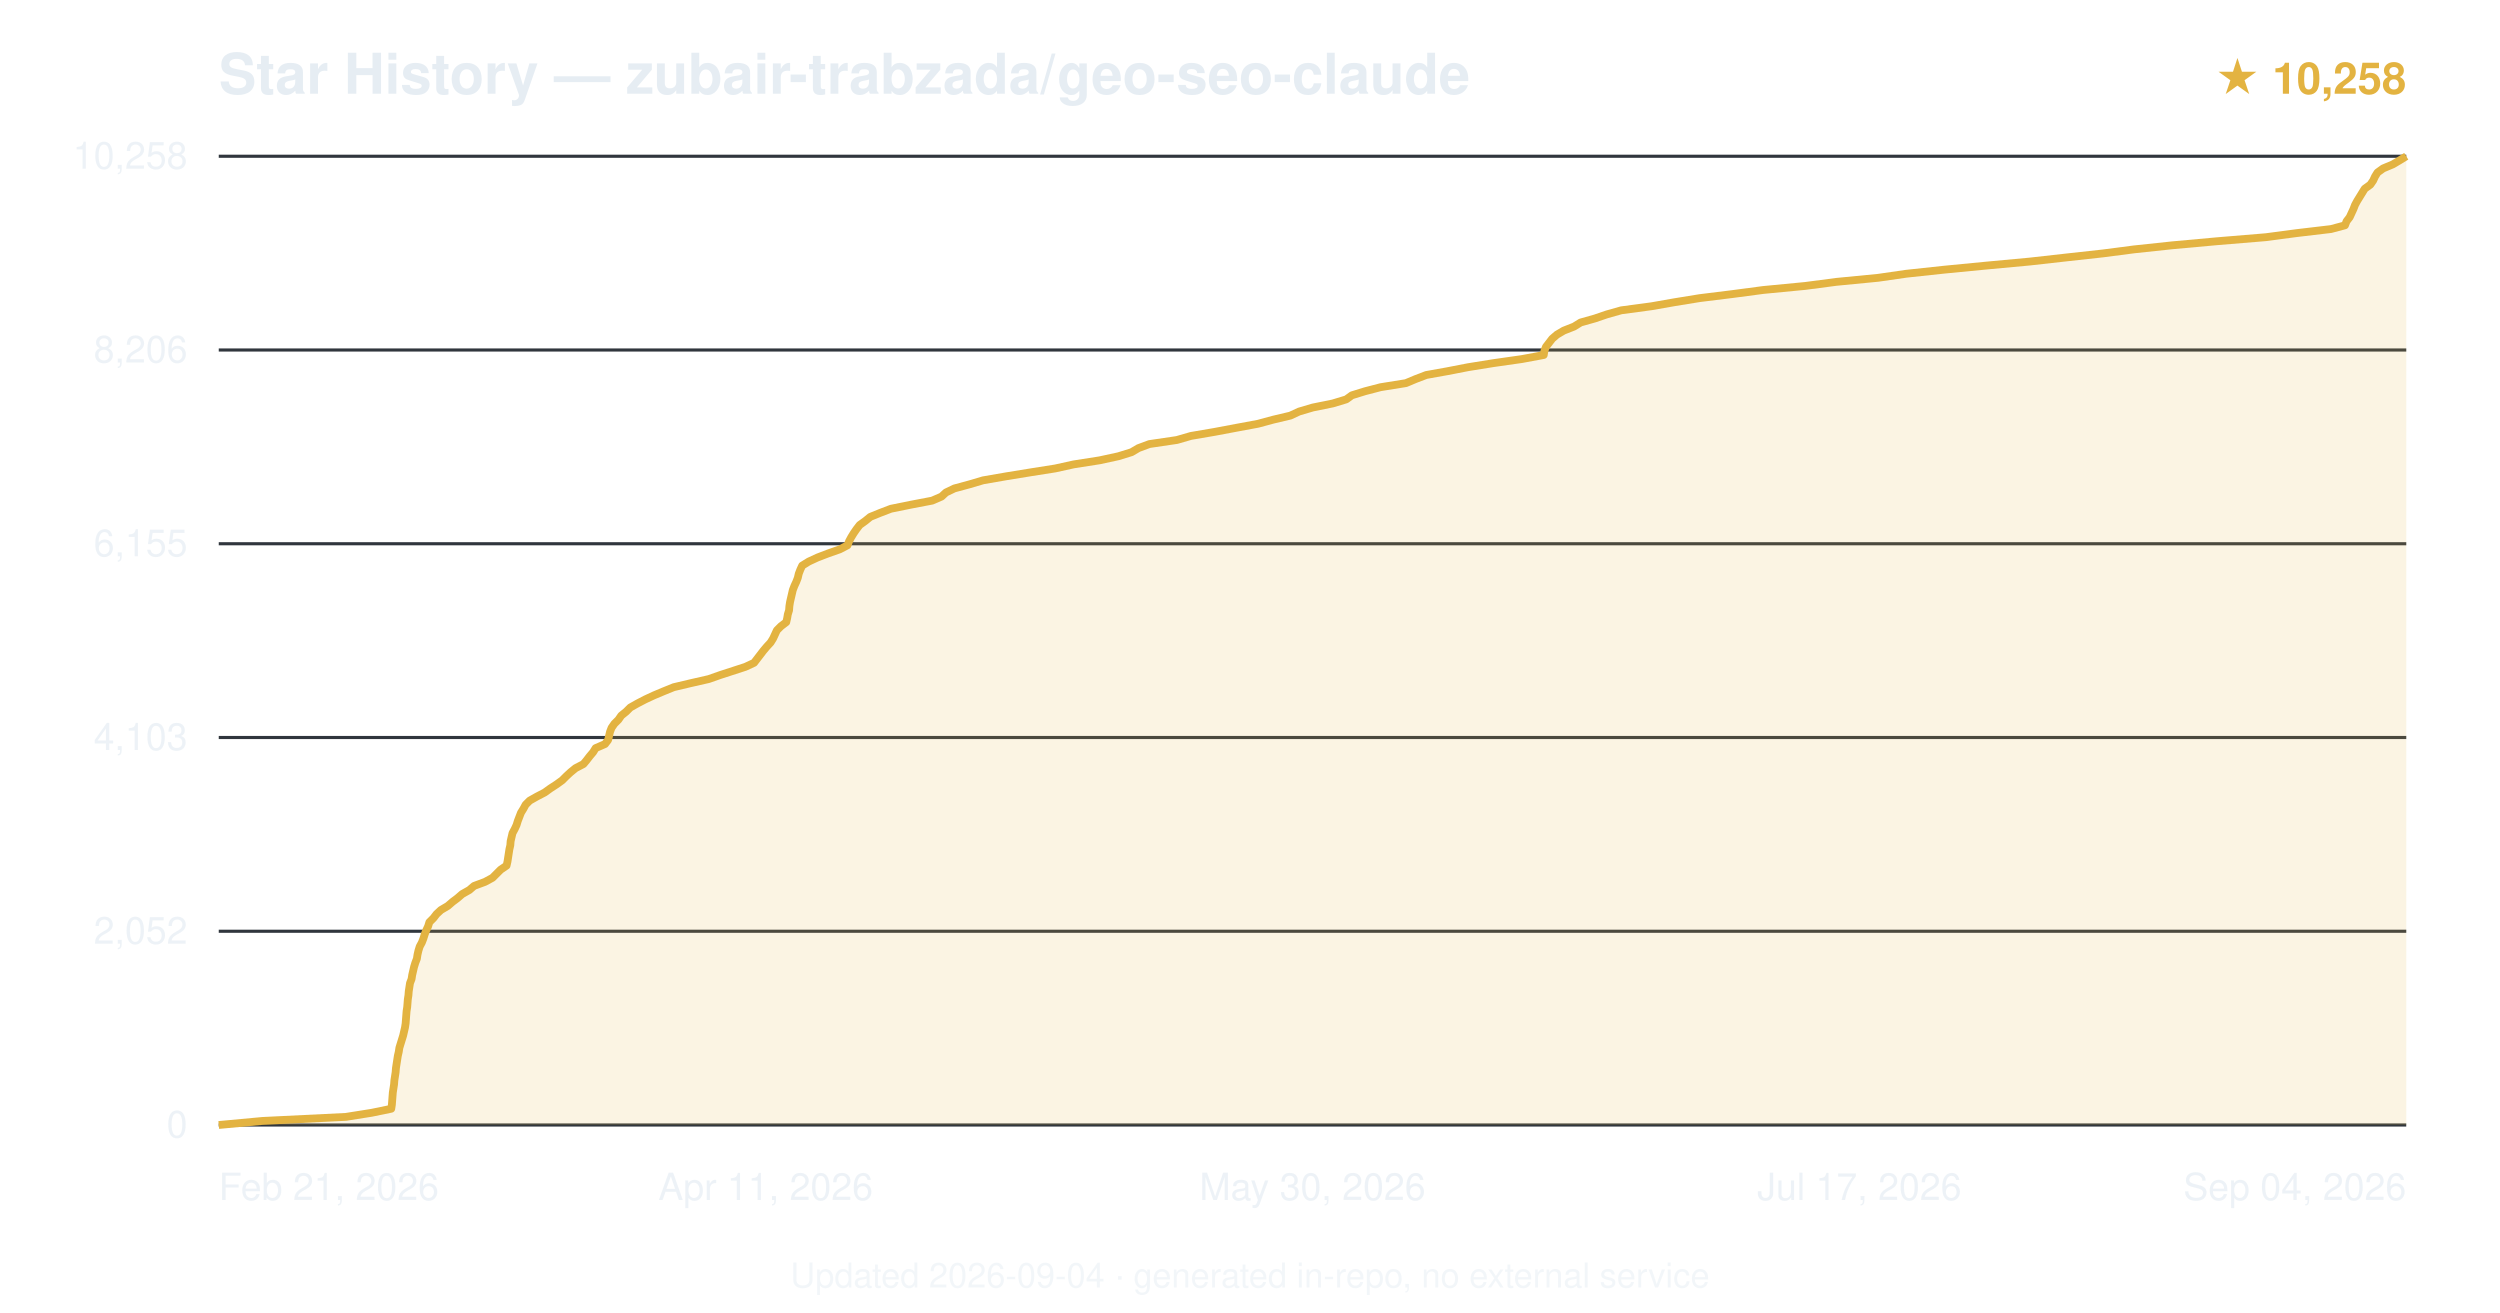
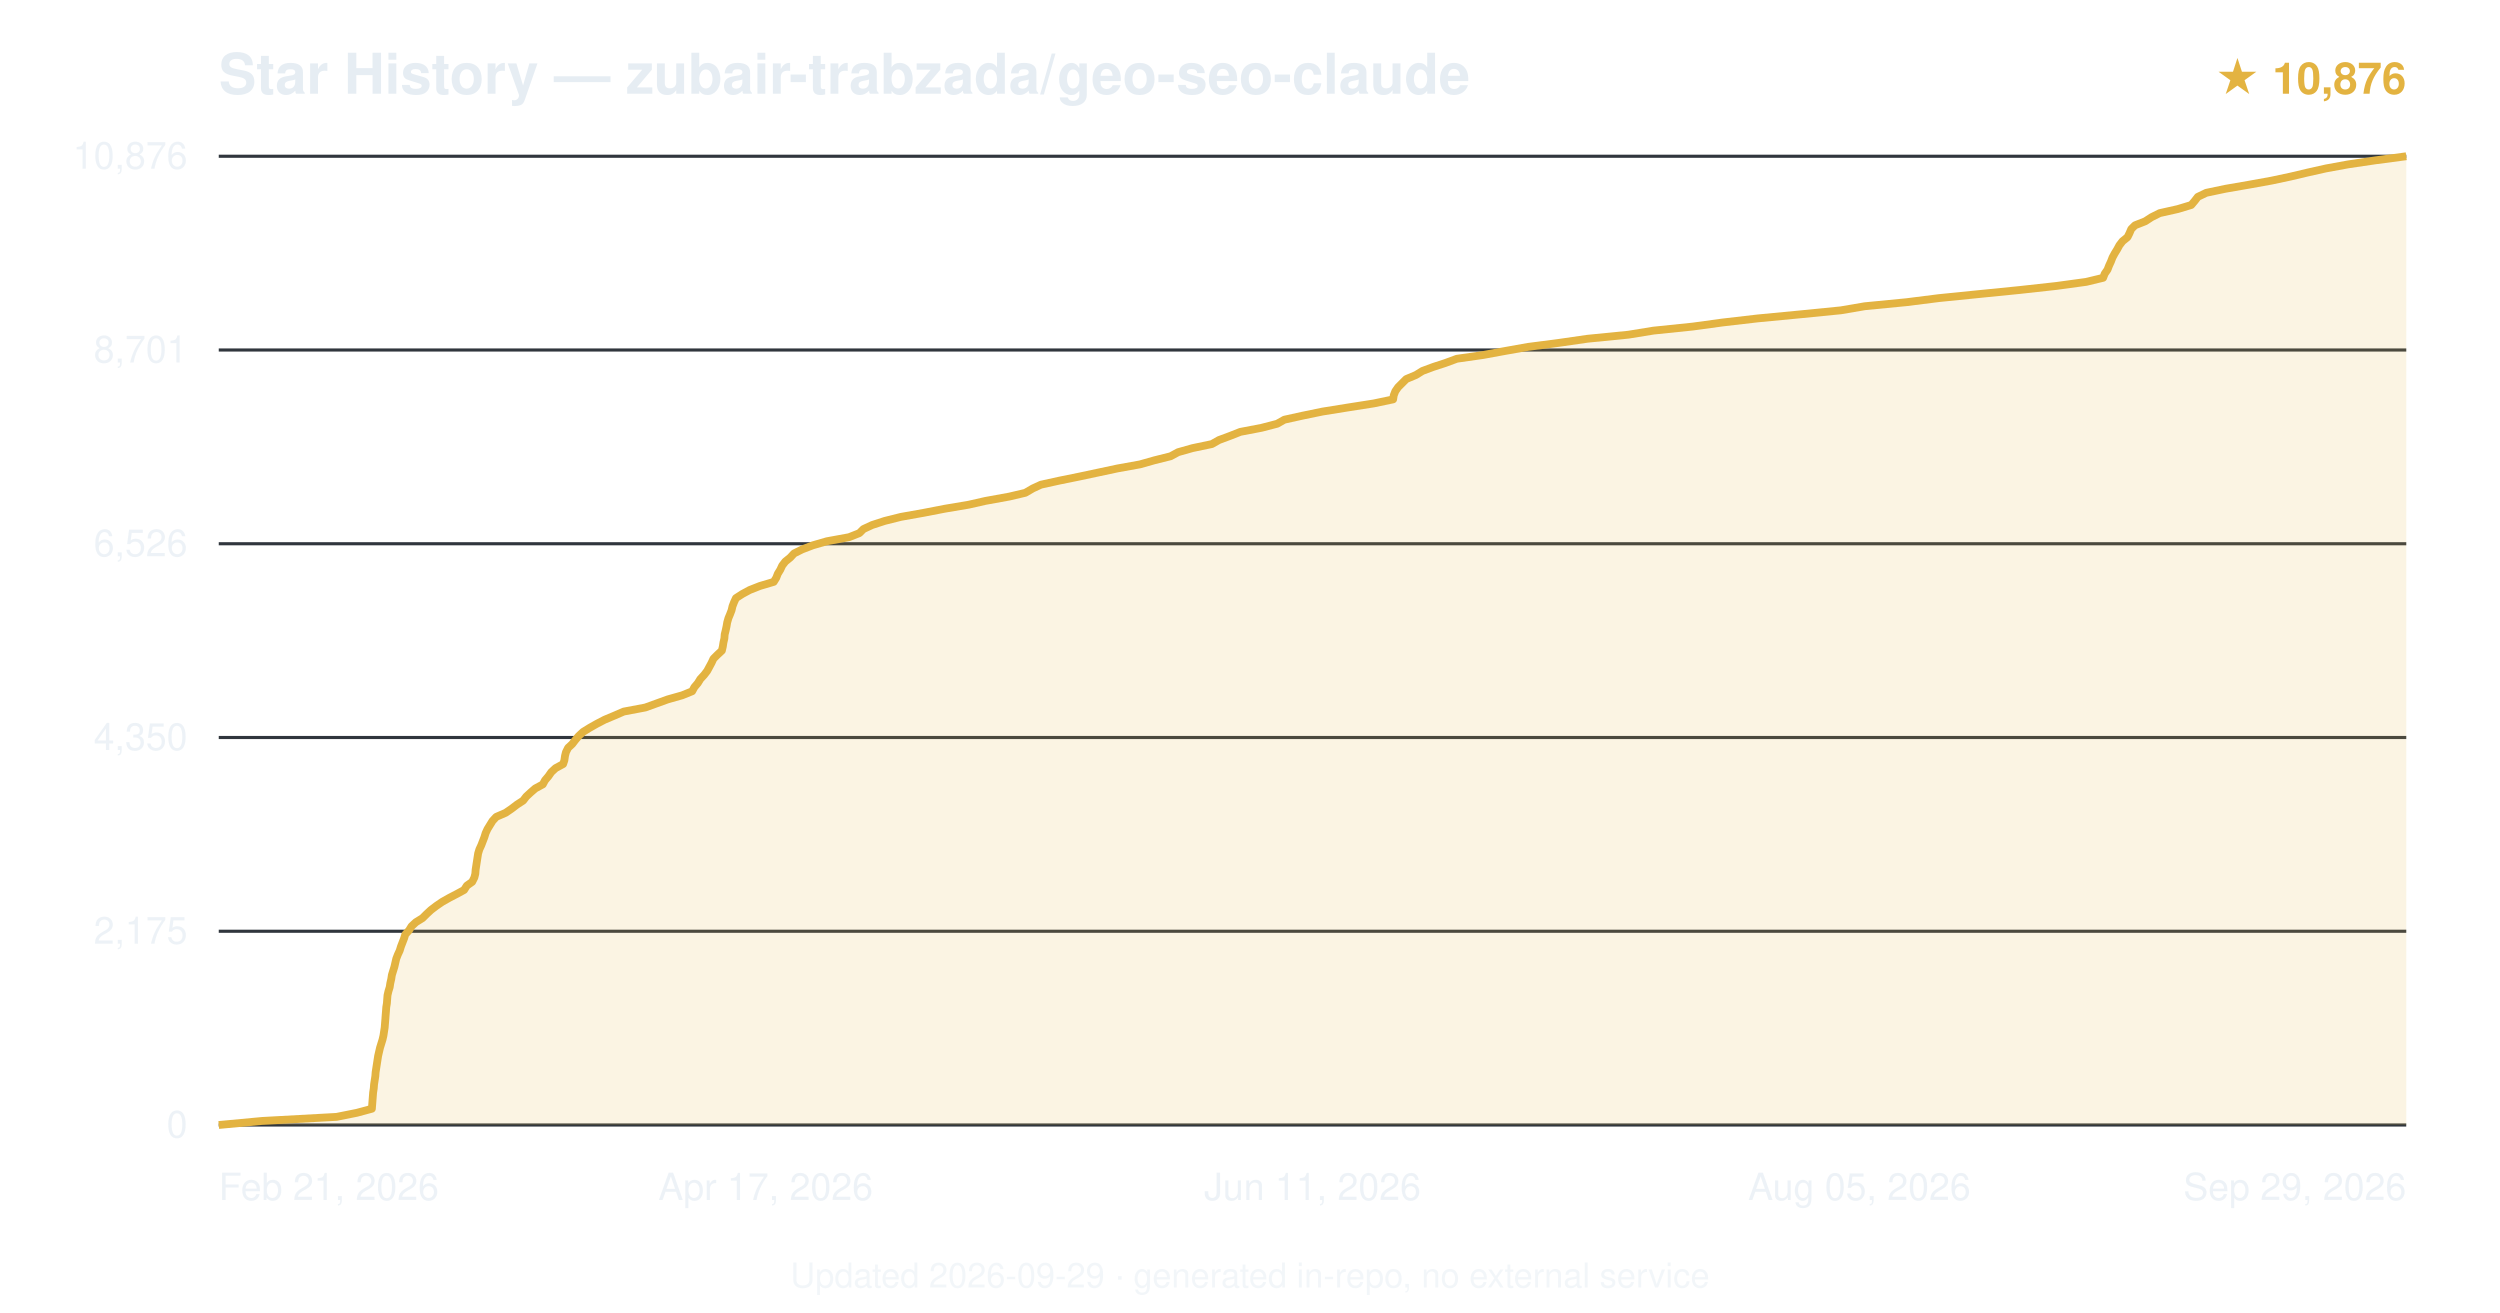
<svg xmlns="http://www.w3.org/2000/svg" viewBox="0 0 800 420" font-family="-apple-system,BlinkMacSystemFont,'Segoe UI',Helvetica,Arial,sans-serif">
  <text x="70" y="30" font-size="18" font-weight="600" fill="#e6edf3">Star History — zubair-trabzada/geo-seo-claude</text>
-   <text x="770" y="30" text-anchor="end" font-size="14" fill="#e3b341" font-weight="600">★ 10,258</text>
+   <text x="770" y="30" text-anchor="end" font-size="14" fill="#e3b341" font-weight="600">★ 10,876</text>
  <line x1="70" y1="360.0" x2="770" y2="360.0" stroke="#30363d" stroke-width="1" />
  <text x="60" y="364.0" text-anchor="end" font-size="12" fill="#e6edf3" opacity="0.7">0</text>
  <line x1="70" y1="298.0" x2="770" y2="298.0" stroke="#30363d" stroke-width="1" />
-   <text x="60" y="302.0" text-anchor="end" font-size="12" fill="#e6edf3" opacity="0.7">2,052</text>
+   <text x="60" y="302.0" text-anchor="end" font-size="12" fill="#e6edf3" opacity="0.7">2,175</text>
  <line x1="70" y1="236.0" x2="770" y2="236.0" stroke="#30363d" stroke-width="1" />
-   <text x="60" y="240.0" text-anchor="end" font-size="12" fill="#e6edf3" opacity="0.7">4,103</text>
+   <text x="60" y="240.0" text-anchor="end" font-size="12" fill="#e6edf3" opacity="0.7">4,350</text>
  <line x1="70" y1="174.0" x2="770" y2="174.0" stroke="#30363d" stroke-width="1" />
-   <text x="60" y="178.0" text-anchor="end" font-size="12" fill="#e6edf3" opacity="0.7">6,155</text>
+   <text x="60" y="178.0" text-anchor="end" font-size="12" fill="#e6edf3" opacity="0.7">6,526</text>
  <line x1="70" y1="112.0" x2="770" y2="112.0" stroke="#30363d" stroke-width="1" />
-   <text x="60" y="116.0" text-anchor="end" font-size="12" fill="#e6edf3" opacity="0.7">8,206</text>
+   <text x="60" y="116.0" text-anchor="end" font-size="12" fill="#e6edf3" opacity="0.7">8,701</text>
  <line x1="70" y1="50.0" x2="770" y2="50.0" stroke="#30363d" stroke-width="1" />
-   <text x="60" y="54.0" text-anchor="end" font-size="12" fill="#e6edf3" opacity="0.7">10,258</text>
-   <path d="M70.0,360.0 L84.0,358.7 L110.7,357.4 L118.9,356.1 L125.2,354.8 L125.4,353.5 L125.5,352.2 L125.6,350.9 L125.7,349.6 L125.9,348.3 L126.1,347.0 L126.2,345.7 L126.4,344.4 L126.6,343.1 L126.7,341.8 L126.9,340.5 L127.1,339.2 L127.3,337.9 L127.6,336.6 L127.8,335.3 L128.2,334.0 L128.6,332.7 L129.0,331.4 L129.3,330.1 L129.6,328.8 L129.8,327.5 L129.9,326.2 L130.0,324.9 L130.1,323.6 L130.3,322.3 L130.4,321.1 L130.5,319.8 L130.7,318.5 L130.8,317.2 L131.0,315.9 L131.2,314.6 L131.7,313.3 L131.9,312.0 L132.2,310.7 L132.5,309.4 L132.9,308.1 L133.4,306.8 L133.6,305.5 L133.9,304.2 L134.3,302.9 L135.0,301.6 L135.5,300.3 L135.9,299.0 L136.4,297.7 L137.0,296.4 L137.4,295.1 L138.7,293.8 L139.7,292.5 L141.1,291.2 L143.3,289.9 L144.8,288.6 L146.4,287.4 L147.9,286.1 L150.2,284.8 L151.7,283.5 L155.2,282.2 L157.6,280.9 L158.9,279.6 L160.2,278.3 L162.1,277.0 L162.4,275.7 L162.6,274.4 L162.8,273.1 L163.0,271.8 L163.3,270.5 L163.4,269.2 L163.7,267.9 L164.0,266.6 L164.7,265.3 L165.3,264.0 L165.7,262.7 L166.2,261.4 L166.7,260.1 L167.5,258.8 L168.2,257.5 L169.5,256.2 L171.8,254.9 L174.3,253.6 L176.1,252.3 L178.1,251.0 L179.9,249.7 L181.2,248.4 L182.6,247.1 L184.2,245.8 L186.7,244.5 L187.7,243.3 L188.7,242.0 L189.8,240.7 L190.6,239.4 L193.6,238.1 L194.6,236.8 L194.9,235.5 L195.2,234.2 L195.7,232.9 L196.6,231.6 L197.9,230.3 L198.8,229.0 L200.4,227.7 L201.7,226.4 L204.0,225.1 L206.5,223.8 L209.3,222.5 L212.4,221.2 L215.6,219.9 L221.1,218.6 L226.8,217.3 L230.5,216.0 L234.5,214.7 L238.5,213.4 L241.3,212.1 L242.3,210.8 L243.3,209.5 L244.3,208.2 L245.4,206.9 L246.6,205.6 L247.4,204.3 L248.0,203.0 L248.6,201.7 L249.9,200.4 L251.6,199.1 L251.9,197.8 L252.1,196.6 L252.5,195.3 L252.6,194.0 L252.8,192.7 L253.1,191.4 L253.4,190.1 L253.7,188.8 L254.2,187.5 L254.8,186.2 L255.3,184.9 L255.6,183.6 L256.1,182.3 L256.7,181.0 L258.8,179.7 L261.6,178.4 L265.0,177.1 L268.7,175.8 L271.2,174.5 L271.7,173.2 L272.4,171.9 L273.2,170.6 L274.1,169.3 L275.1,168.0 L276.9,166.7 L278.5,165.4 L281.7,164.1 L285.1,162.8 L291.5,161.5 L298.3,160.2 L301.3,158.9 L302.7,157.6 L305.4,156.3 L310.2,155.0 L314.6,153.7 L322.1,152.4 L330.1,151.1 L337.7,149.9 L343.6,148.6 L351.9,147.3 L357.9,146.0 L362.1,144.7 L364.3,143.4 L367.8,142.1 L376.6,140.8 L381.1,139.5 L388.7,138.2 L395.6,136.9 L402.6,135.6 L407.4,134.3 L412.9,133.0 L415.7,131.7 L420.1,130.4 L426.5,129.1 L430.8,127.8 L432.6,126.5 L436.8,125.2 L441.8,123.9 L449.9,122.6 L453.0,121.3 L456.4,120.0 L463.1,118.8 L469.8,117.5 L477.9,116.2 L487.0,114.9 L494.0,113.6 L494.2,112.3 L494.7,111.0 L495.7,109.7 L496.7,108.4 L498.2,107.1 L500.4,105.8 L503.7,104.5 L505.8,103.2 L510.4,101.9 L514.2,100.6 L518.8,99.3 L528.5,98.0 L535.9,96.7 L543.9,95.4 L554.4,94.1 L564.2,92.8 L577.7,91.5 L587.6,90.2 L601.0,88.9 L610.0,87.6 L622.1,86.3 L635.5,85.0 L649.5,83.7 L661.1,82.4 L672.9,81.1 L682.9,79.8 L695.1,78.5 L709.4,77.2 L725.1,75.9 L734.9,74.6 L745.9,73.3 L750.4,72.1 L750.9,70.8 L751.9,69.5 L752.5,68.2 L753.1,66.9 L753.6,65.6 L754.3,64.3 L755.1,63.0 L755.9,61.7 L756.7,60.4 L758.5,59.1 L759.4,57.8 L760.0,56.5 L760.8,55.2 L762.6,53.9 L765.7,52.6 L767.9,51.3 L770.0,50.0 L770.0,360 L70.0,360 Z" fill="#e3b341" opacity="0.15" />
-   <path d="M70.0,360.0 L84.0,358.7 L110.7,357.4 L118.9,356.1 L125.2,354.8 L125.4,353.5 L125.5,352.2 L125.6,350.9 L125.7,349.6 L125.9,348.3 L126.1,347.0 L126.2,345.7 L126.4,344.4 L126.6,343.1 L126.7,341.8 L126.9,340.5 L127.1,339.2 L127.3,337.9 L127.6,336.6 L127.8,335.3 L128.2,334.0 L128.6,332.7 L129.0,331.4 L129.3,330.1 L129.6,328.8 L129.8,327.5 L129.9,326.2 L130.0,324.9 L130.1,323.6 L130.3,322.3 L130.4,321.1 L130.5,319.8 L130.7,318.5 L130.8,317.2 L131.0,315.9 L131.2,314.6 L131.7,313.3 L131.9,312.0 L132.2,310.7 L132.5,309.4 L132.9,308.1 L133.4,306.8 L133.6,305.5 L133.9,304.2 L134.3,302.9 L135.0,301.6 L135.5,300.3 L135.9,299.0 L136.4,297.7 L137.0,296.4 L137.4,295.1 L138.7,293.8 L139.7,292.5 L141.1,291.2 L143.3,289.9 L144.8,288.6 L146.4,287.4 L147.9,286.1 L150.2,284.8 L151.7,283.5 L155.2,282.2 L157.6,280.9 L158.9,279.6 L160.2,278.3 L162.1,277.0 L162.4,275.7 L162.6,274.4 L162.8,273.1 L163.0,271.8 L163.3,270.5 L163.4,269.2 L163.7,267.9 L164.0,266.6 L164.7,265.3 L165.3,264.0 L165.7,262.7 L166.2,261.4 L166.7,260.1 L167.5,258.8 L168.2,257.5 L169.5,256.2 L171.8,254.9 L174.3,253.6 L176.1,252.3 L178.1,251.0 L179.9,249.7 L181.2,248.4 L182.6,247.1 L184.2,245.8 L186.7,244.5 L187.7,243.3 L188.7,242.0 L189.8,240.7 L190.6,239.4 L193.6,238.1 L194.6,236.8 L194.9,235.5 L195.2,234.2 L195.7,232.9 L196.6,231.6 L197.9,230.3 L198.8,229.0 L200.4,227.7 L201.7,226.4 L204.0,225.1 L206.5,223.8 L209.3,222.5 L212.4,221.2 L215.6,219.9 L221.1,218.6 L226.8,217.3 L230.5,216.0 L234.5,214.7 L238.5,213.4 L241.3,212.1 L242.3,210.8 L243.3,209.5 L244.3,208.2 L245.4,206.9 L246.6,205.6 L247.4,204.3 L248.0,203.0 L248.6,201.7 L249.9,200.4 L251.6,199.1 L251.9,197.8 L252.1,196.6 L252.5,195.3 L252.6,194.0 L252.8,192.7 L253.1,191.4 L253.4,190.1 L253.7,188.8 L254.2,187.5 L254.8,186.2 L255.3,184.9 L255.6,183.6 L256.1,182.3 L256.7,181.0 L258.8,179.7 L261.6,178.4 L265.0,177.1 L268.7,175.8 L271.2,174.5 L271.7,173.2 L272.4,171.9 L273.2,170.6 L274.1,169.3 L275.1,168.0 L276.9,166.7 L278.5,165.4 L281.7,164.1 L285.1,162.8 L291.5,161.5 L298.3,160.2 L301.3,158.9 L302.7,157.6 L305.4,156.3 L310.2,155.0 L314.6,153.7 L322.1,152.4 L330.1,151.1 L337.7,149.9 L343.6,148.6 L351.9,147.3 L357.9,146.0 L362.1,144.7 L364.3,143.4 L367.8,142.1 L376.6,140.8 L381.1,139.5 L388.7,138.2 L395.6,136.9 L402.6,135.6 L407.4,134.3 L412.9,133.0 L415.7,131.7 L420.1,130.4 L426.5,129.1 L430.8,127.8 L432.6,126.5 L436.8,125.2 L441.8,123.9 L449.9,122.6 L453.0,121.3 L456.4,120.0 L463.1,118.8 L469.8,117.5 L477.9,116.2 L487.0,114.9 L494.0,113.6 L494.2,112.3 L494.7,111.0 L495.7,109.7 L496.7,108.4 L498.2,107.1 L500.4,105.8 L503.7,104.5 L505.8,103.2 L510.4,101.9 L514.2,100.6 L518.8,99.3 L528.5,98.0 L535.9,96.7 L543.9,95.4 L554.4,94.1 L564.2,92.8 L577.7,91.5 L587.6,90.2 L601.0,88.9 L610.0,87.6 L622.1,86.3 L635.5,85.0 L649.5,83.7 L661.1,82.4 L672.9,81.1 L682.9,79.8 L695.1,78.5 L709.4,77.2 L725.1,75.9 L734.9,74.6 L745.9,73.3 L750.4,72.1 L750.9,70.8 L751.9,69.5 L752.5,68.2 L753.1,66.9 L753.6,65.6 L754.3,64.3 L755.1,63.0 L755.9,61.7 L756.7,60.4 L758.5,59.1 L759.4,57.8 L760.0,56.5 L760.8,55.2 L762.6,53.9 L765.7,52.6 L767.9,51.3 L770.0,50.0" fill="none" stroke="#e3b341" stroke-width="2.5" stroke-linejoin="round" />
+   <text x="60" y="54.0" text-anchor="end" font-size="12" fill="#e6edf3" opacity="0.7">10,876</text>
+   <path d="M70.0,360.0 L83.9,358.7 L107.7,357.4 L114.2,356.1 L119.0,354.8 L119.1,353.5 L119.2,352.2 L119.3,350.9 L119.4,349.6 L119.6,348.3 L119.7,347.0 L119.9,345.7 L120.1,344.4 L120.2,343.1 L120.4,341.8 L120.6,340.5 L120.8,339.2 L121.0,337.9 L121.3,336.6 L121.6,335.3 L122.0,334.0 L122.4,332.7 L122.7,331.4 L122.9,330.1 L123.1,328.8 L123.2,327.5 L123.3,326.3 L123.4,324.9 L123.5,323.7 L123.6,322.3 L123.8,321.1 L123.9,319.8 L124.0,318.5 L124.3,317.2 L124.7,315.9 L124.9,314.6 L125.2,313.3 L125.4,312.0 L125.8,310.7 L126.2,309.4 L126.5,308.1 L126.8,306.8 L127.3,305.5 L127.9,304.2 L128.3,302.9 L128.8,301.6 L129.3,300.3 L129.7,299.0 L130.9,297.7 L131.7,296.4 L133.1,295.1 L135.2,293.8 L136.5,292.5 L137.9,291.2 L139.6,289.9 L141.5,288.6 L143.8,287.3 L146.3,286.0 L148.5,284.8 L149.4,283.4 L151.1,282.2 L151.8,280.8 L152.1,279.6 L152.2,278.3 L152.4,277.0 L152.6,275.7 L152.8,274.4 L153.0,273.1 L153.4,271.8 L154.0,270.5 L154.5,269.2 L155.0,267.9 L155.4,266.6 L156.0,265.3 L156.8,264.0 L157.6,262.7 L158.8,261.4 L161.8,260.1 L163.7,258.8 L165.4,257.5 L167.4,256.2 L168.4,254.9 L169.8,253.6 L171.3,252.3 L173.7,251.0 L174.4,249.7 L175.5,248.4 L176.4,247.1 L177.8,245.8 L180.2,244.5 L180.6,243.3 L180.8,241.9 L181.1,240.7 L181.8,239.3 L183.1,238.1 L184.1,236.8 L185.2,235.5 L186.6,234.2 L188.7,232.9 L191.0,231.6 L193.5,230.3 L196.6,229.0 L199.6,227.7 L206.5,226.4 L210.1,225.1 L213.7,223.8 L218.3,222.5 L221.5,221.2 L222.2,219.9 L223.3,218.6 L224.1,217.3 L225.3,216.0 L226.3,214.7 L227.0,213.4 L227.7,212.1 L228.3,210.8 L229.6,209.5 L231.0,208.2 L231.3,206.9 L231.5,205.6 L231.8,204.3 L231.9,203.0 L232.2,201.8 L232.5,200.4 L232.7,199.2 L233.1,197.8 L233.6,196.6 L234.1,195.3 L234.4,194.0 L234.9,192.7 L235.5,191.4 L237.5,190.1 L239.9,188.8 L243.2,187.5 L247.6,186.2 L248.4,184.9 L248.9,183.6 L249.7,182.3 L250.3,181.0 L251.3,179.7 L252.9,178.4 L254.1,177.1 L256.7,175.8 L260.1,174.5 L264.6,173.2 L271.7,171.9 L275.0,170.6 L276.3,169.3 L279.1,168.0 L283.1,166.7 L288.3,165.4 L295.6,164.1 L302.3,162.8 L310.0,161.5 L315.3,160.3 L323.0,158.9 L328.1,157.7 L330.5,156.3 L333.1,155.1 L339.0,153.8 L345.4,152.5 L351.5,151.2 L357.6,149.9 L364.8,148.6 L369.4,147.3 L374.6,146.0 L377.0,144.7 L381.6,143.4 L387.8,142.1 L390.1,140.8 L393.6,139.5 L396.9,138.2 L403.7,136.9 L408.7,135.6 L411.0,134.3 L416.9,133.0 L423.2,131.7 L431.3,130.4 L439.6,129.1 L445.8,127.8 L446.0,126.5 L446.5,125.2 L447.4,123.9 L448.7,122.6 L450.0,121.3 L453.1,120.0 L455.2,118.7 L458.7,117.4 L462.4,116.2 L466.2,114.8 L474.6,113.6 L481.7,112.3 L489.0,111.0 L499.0,109.7 L508.0,108.4 L521.1,107.1 L529.1,105.8 L541.7,104.5 L551.2,103.2 L562.4,101.9 L576.0,100.6 L589.1,99.3 L596.7,98.0 L610.1,96.7 L620.4,95.4 L633.3,94.1 L646.3,92.8 L658.1,91.5 L667.6,90.2 L673.0,88.9 L673.5,87.6 L674.4,86.3 L674.9,85.0 L675.5,83.7 L676.0,82.4 L676.7,81.1 L677.5,79.8 L678.2,78.5 L679.2,77.2 L680.8,75.9 L681.4,74.7 L682.0,73.3 L683.2,72.1 L686.5,70.8 L688.5,69.5 L691.1,68.2 L696.9,66.9 L701.2,65.6 L702.3,64.3 L703.3,63.0 L706.0,61.7 L712.2,60.4 L719.7,59.1 L726.9,57.8 L733.0,56.5 L738.5,55.2 L744.3,53.9 L751.4,52.6 L760.2,51.3 L770.0,50.0 L770.0,360 L70.0,360 Z" fill="#e3b341" opacity="0.15" />
+   <path d="M70.0,360.0 L83.9,358.7 L107.7,357.4 L114.2,356.1 L119.0,354.8 L119.1,353.5 L119.2,352.2 L119.3,350.9 L119.4,349.6 L119.6,348.3 L119.7,347.0 L119.9,345.7 L120.1,344.4 L120.2,343.1 L120.4,341.8 L120.6,340.5 L120.8,339.2 L121.0,337.9 L121.3,336.6 L121.6,335.3 L122.0,334.0 L122.4,332.7 L122.7,331.4 L122.9,330.1 L123.1,328.8 L123.2,327.5 L123.3,326.3 L123.4,324.9 L123.5,323.7 L123.6,322.3 L123.8,321.1 L123.9,319.8 L124.0,318.5 L124.3,317.2 L124.7,315.9 L124.9,314.6 L125.2,313.3 L125.4,312.0 L125.8,310.7 L126.2,309.4 L126.5,308.1 L126.8,306.8 L127.3,305.5 L127.9,304.2 L128.3,302.9 L128.8,301.6 L129.3,300.3 L129.7,299.0 L130.9,297.7 L131.7,296.4 L133.1,295.1 L135.2,293.8 L136.5,292.5 L137.9,291.2 L139.6,289.9 L141.5,288.6 L143.8,287.3 L146.3,286.0 L148.5,284.8 L149.4,283.4 L151.1,282.2 L151.8,280.8 L152.1,279.6 L152.2,278.3 L152.4,277.0 L152.6,275.7 L152.8,274.4 L153.0,273.1 L153.4,271.8 L154.0,270.5 L154.5,269.2 L155.0,267.9 L155.4,266.6 L156.0,265.3 L156.8,264.0 L157.6,262.7 L158.8,261.4 L161.8,260.1 L163.7,258.8 L165.4,257.5 L167.4,256.2 L168.4,254.9 L169.8,253.6 L171.3,252.3 L173.7,251.0 L174.4,249.7 L175.5,248.4 L176.4,247.1 L177.8,245.8 L180.2,244.5 L180.6,243.3 L180.8,241.9 L181.1,240.7 L181.8,239.3 L183.1,238.1 L184.1,236.8 L185.2,235.5 L186.6,234.2 L188.7,232.9 L191.0,231.6 L193.5,230.3 L196.6,229.0 L199.6,227.7 L206.5,226.4 L210.1,225.1 L213.7,223.8 L218.3,222.5 L221.5,221.2 L222.2,219.9 L223.3,218.6 L224.1,217.3 L225.3,216.0 L226.3,214.7 L227.0,213.4 L227.7,212.1 L228.3,210.8 L229.6,209.5 L231.0,208.2 L231.3,206.9 L231.5,205.6 L231.8,204.3 L231.9,203.0 L232.2,201.8 L232.5,200.4 L232.7,199.2 L233.1,197.8 L233.6,196.6 L234.1,195.3 L234.4,194.0 L234.9,192.7 L235.5,191.4 L237.5,190.1 L239.9,188.8 L243.2,187.5 L247.6,186.2 L248.4,184.9 L248.9,183.6 L249.7,182.3 L250.3,181.0 L251.3,179.7 L252.9,178.4 L254.1,177.1 L256.7,175.8 L260.1,174.5 L264.6,173.2 L271.7,171.9 L275.0,170.6 L276.3,169.3 L279.1,168.0 L283.1,166.7 L288.3,165.4 L295.6,164.1 L302.3,162.8 L310.0,161.5 L315.3,160.3 L323.0,158.9 L328.1,157.7 L330.5,156.3 L333.1,155.1 L339.0,153.8 L345.4,152.5 L351.5,151.2 L357.6,149.9 L364.8,148.6 L369.4,147.3 L374.6,146.0 L377.0,144.7 L381.6,143.4 L387.8,142.1 L390.1,140.8 L393.6,139.5 L396.9,138.2 L403.7,136.9 L408.7,135.6 L411.0,134.3 L416.9,133.0 L423.2,131.7 L431.3,130.4 L439.6,129.1 L445.8,127.8 L446.0,126.5 L446.5,125.2 L447.4,123.9 L448.7,122.6 L450.0,121.3 L453.1,120.0 L455.2,118.7 L458.7,117.4 L462.4,116.2 L466.2,114.8 L474.6,113.6 L481.7,112.3 L489.0,111.0 L499.0,109.7 L508.0,108.4 L521.1,107.1 L529.1,105.8 L541.7,104.5 L551.2,103.2 L562.4,101.9 L576.0,100.6 L589.1,99.3 L596.7,98.0 L610.1,96.7 L620.4,95.4 L633.3,94.1 L646.3,92.8 L658.1,91.5 L667.6,90.2 L673.0,88.9 L673.5,87.6 L674.4,86.3 L674.9,85.0 L675.5,83.7 L676.0,82.4 L676.7,81.1 L677.5,79.8 L678.2,78.5 L679.2,77.2 L680.8,75.9 L681.4,74.7 L682.0,73.3 L683.2,72.1 L686.5,70.8 L688.5,69.5 L691.1,68.2 L696.9,66.9 L701.2,65.6 L702.3,64.3 L703.3,63.0 L706.0,61.7 L712.2,60.4 L719.7,59.1 L726.9,57.8 L733.0,56.5 L738.5,55.2 L744.3,53.9 L751.4,52.6 L760.2,51.3 L770.0,50.0" fill="none" stroke="#e3b341" stroke-width="2.5" stroke-linejoin="round" />
  <text x="70.0" y="384" text-anchor="start" font-size="12" fill="#e6edf3" opacity="0.7">Feb 21, 2026</text>
-   <text x="245.0" y="384" text-anchor="middle" font-size="12" fill="#e6edf3" opacity="0.7">Apr 11, 2026</text>
-   <text x="420.0" y="384" text-anchor="middle" font-size="12" fill="#e6edf3" opacity="0.7">May 30, 2026</text>
-   <text x="595.0" y="384" text-anchor="middle" font-size="12" fill="#e6edf3" opacity="0.7">Jul 17, 2026</text>
-   <text x="770.0" y="384" text-anchor="end" font-size="12" fill="#e6edf3" opacity="0.7">Sep 04, 2026</text>
-   <text x="400.0" y="412" text-anchor="middle" font-size="11" fill="#e6edf3" opacity="0.5">Updated 2026-09-04 · generated in-repo, no external service</text>
+   <text x="245.0" y="384" text-anchor="middle" font-size="12" fill="#e6edf3" opacity="0.7">Apr 17, 2026</text>
+   <text x="420.0" y="384" text-anchor="middle" font-size="12" fill="#e6edf3" opacity="0.7">Jun 11, 2026</text>
+   <text x="595.0" y="384" text-anchor="middle" font-size="12" fill="#e6edf3" opacity="0.7">Aug 05, 2026</text>
+   <text x="770.0" y="384" text-anchor="end" font-size="12" fill="#e6edf3" opacity="0.7">Sep 29, 2026</text>
+   <text x="400.0" y="412" text-anchor="middle" font-size="11" fill="#e6edf3" opacity="0.5">Updated 2026-09-29 · generated in-repo, no external service</text>
</svg>
